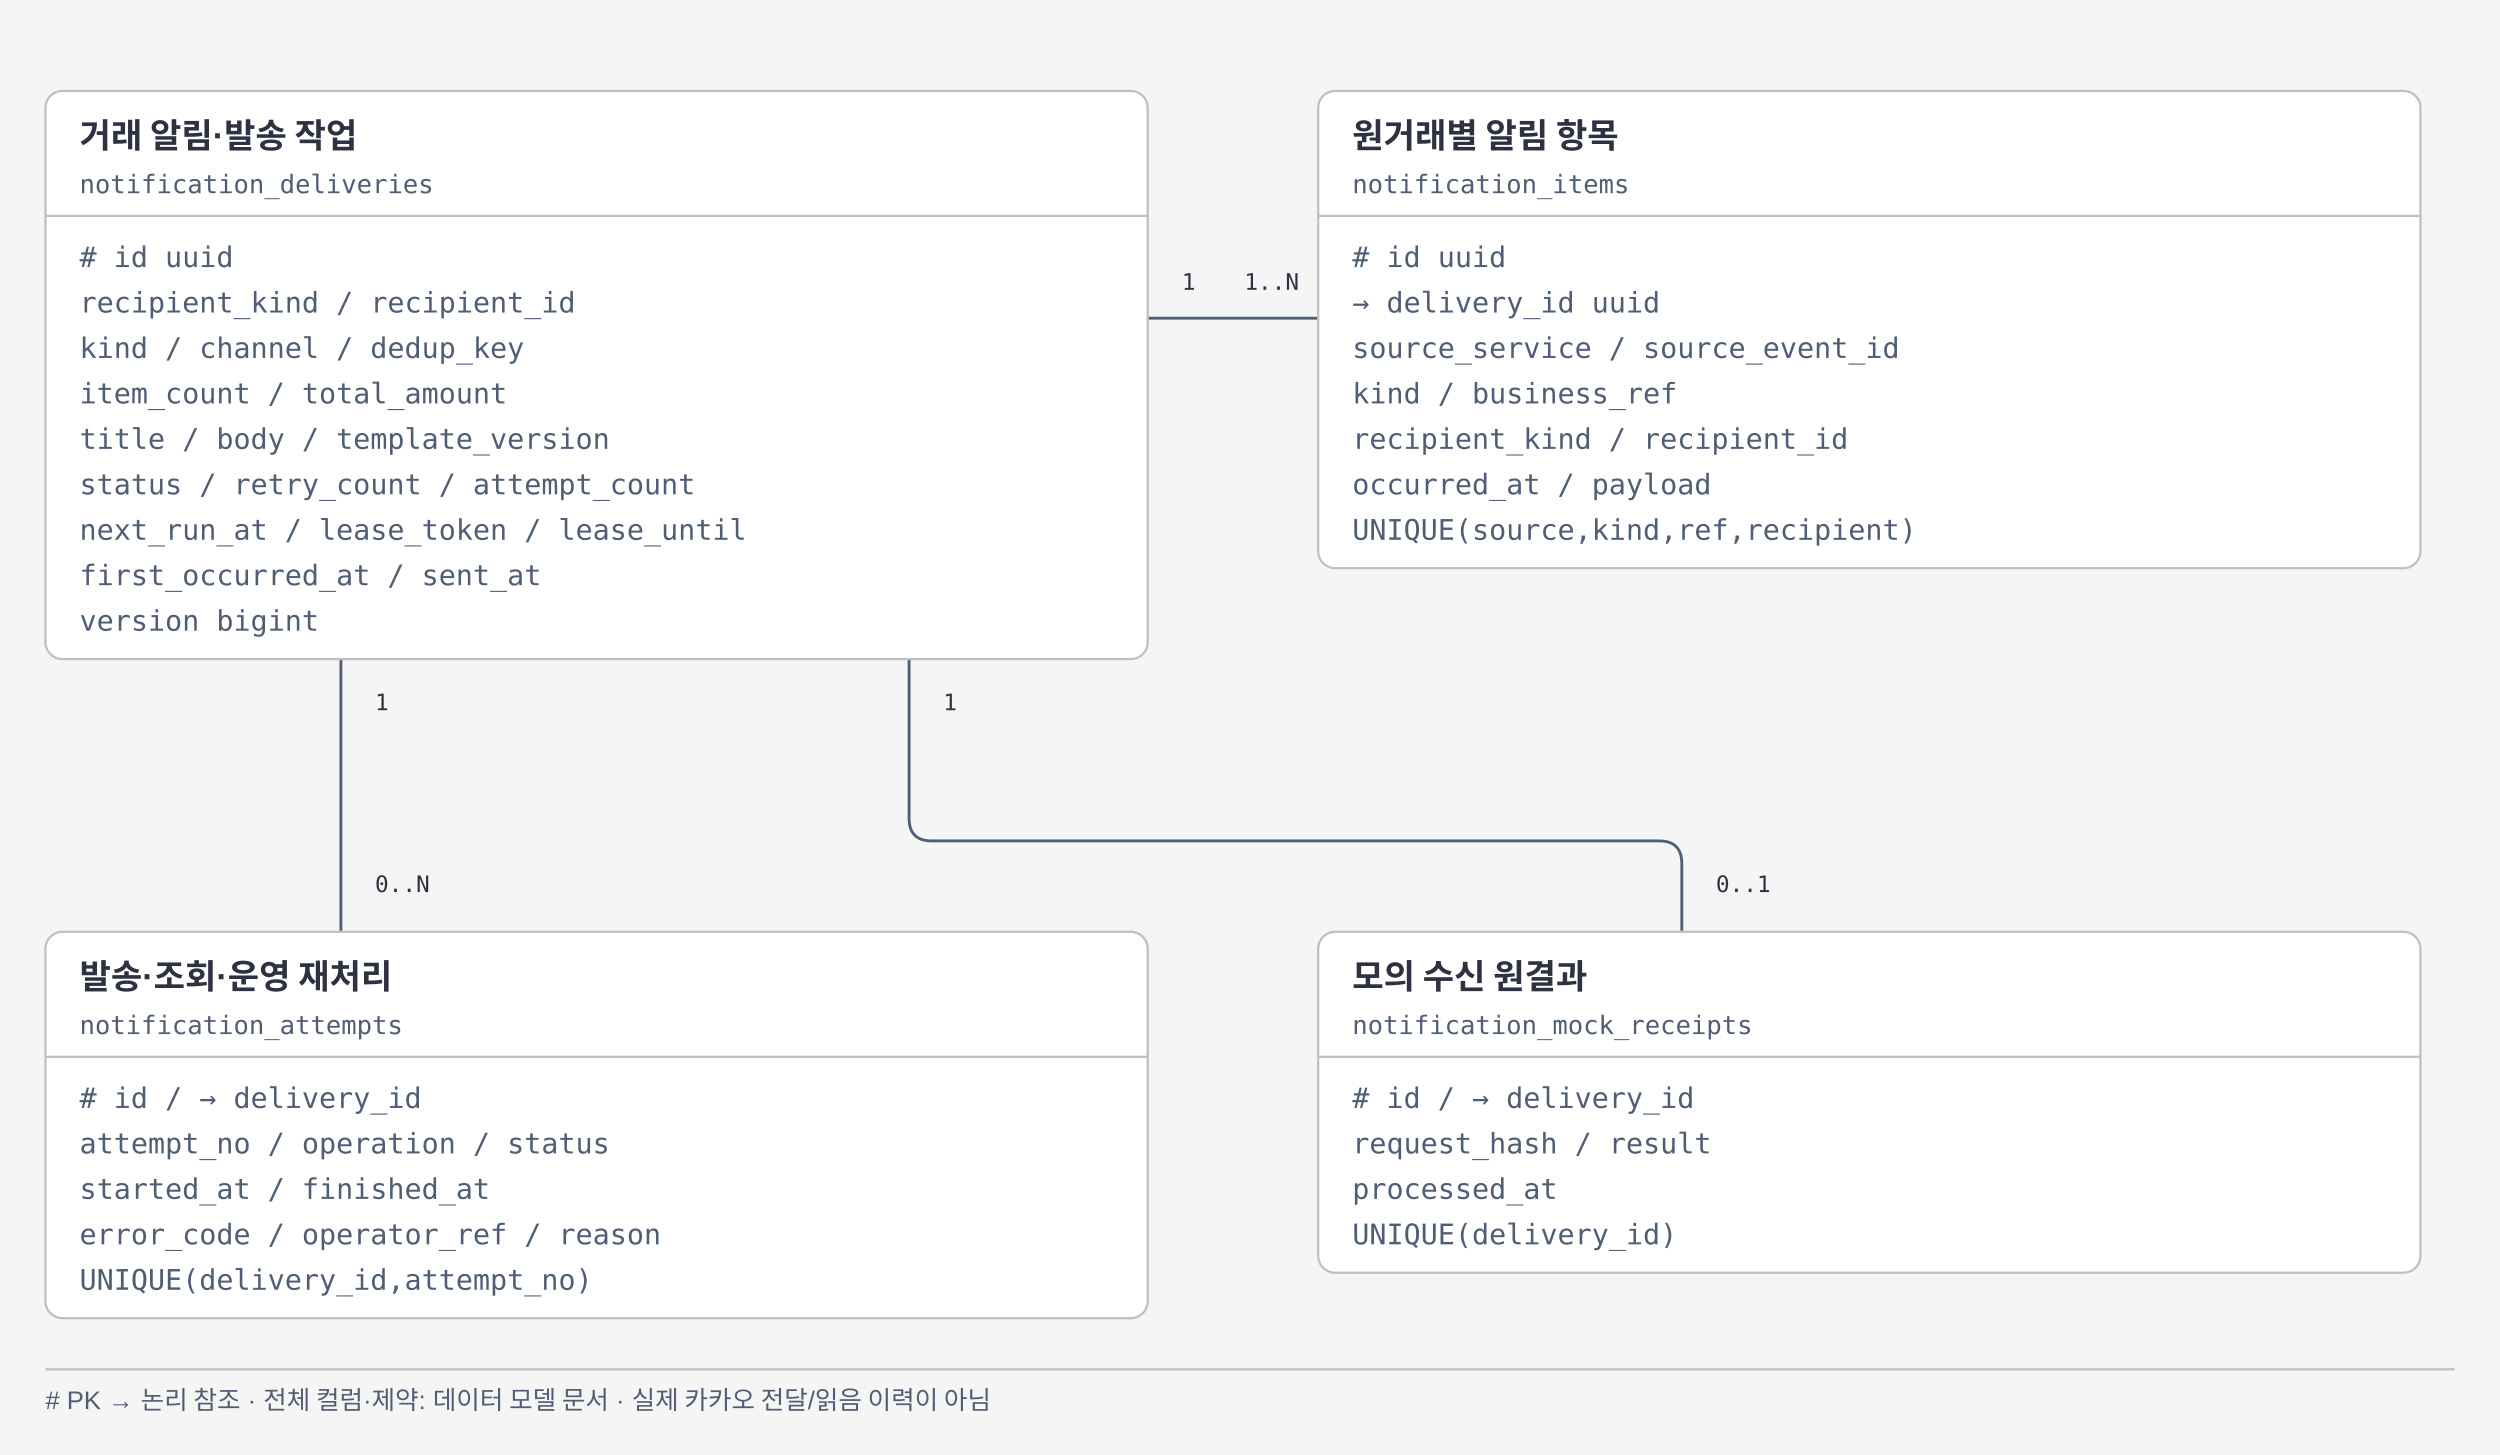
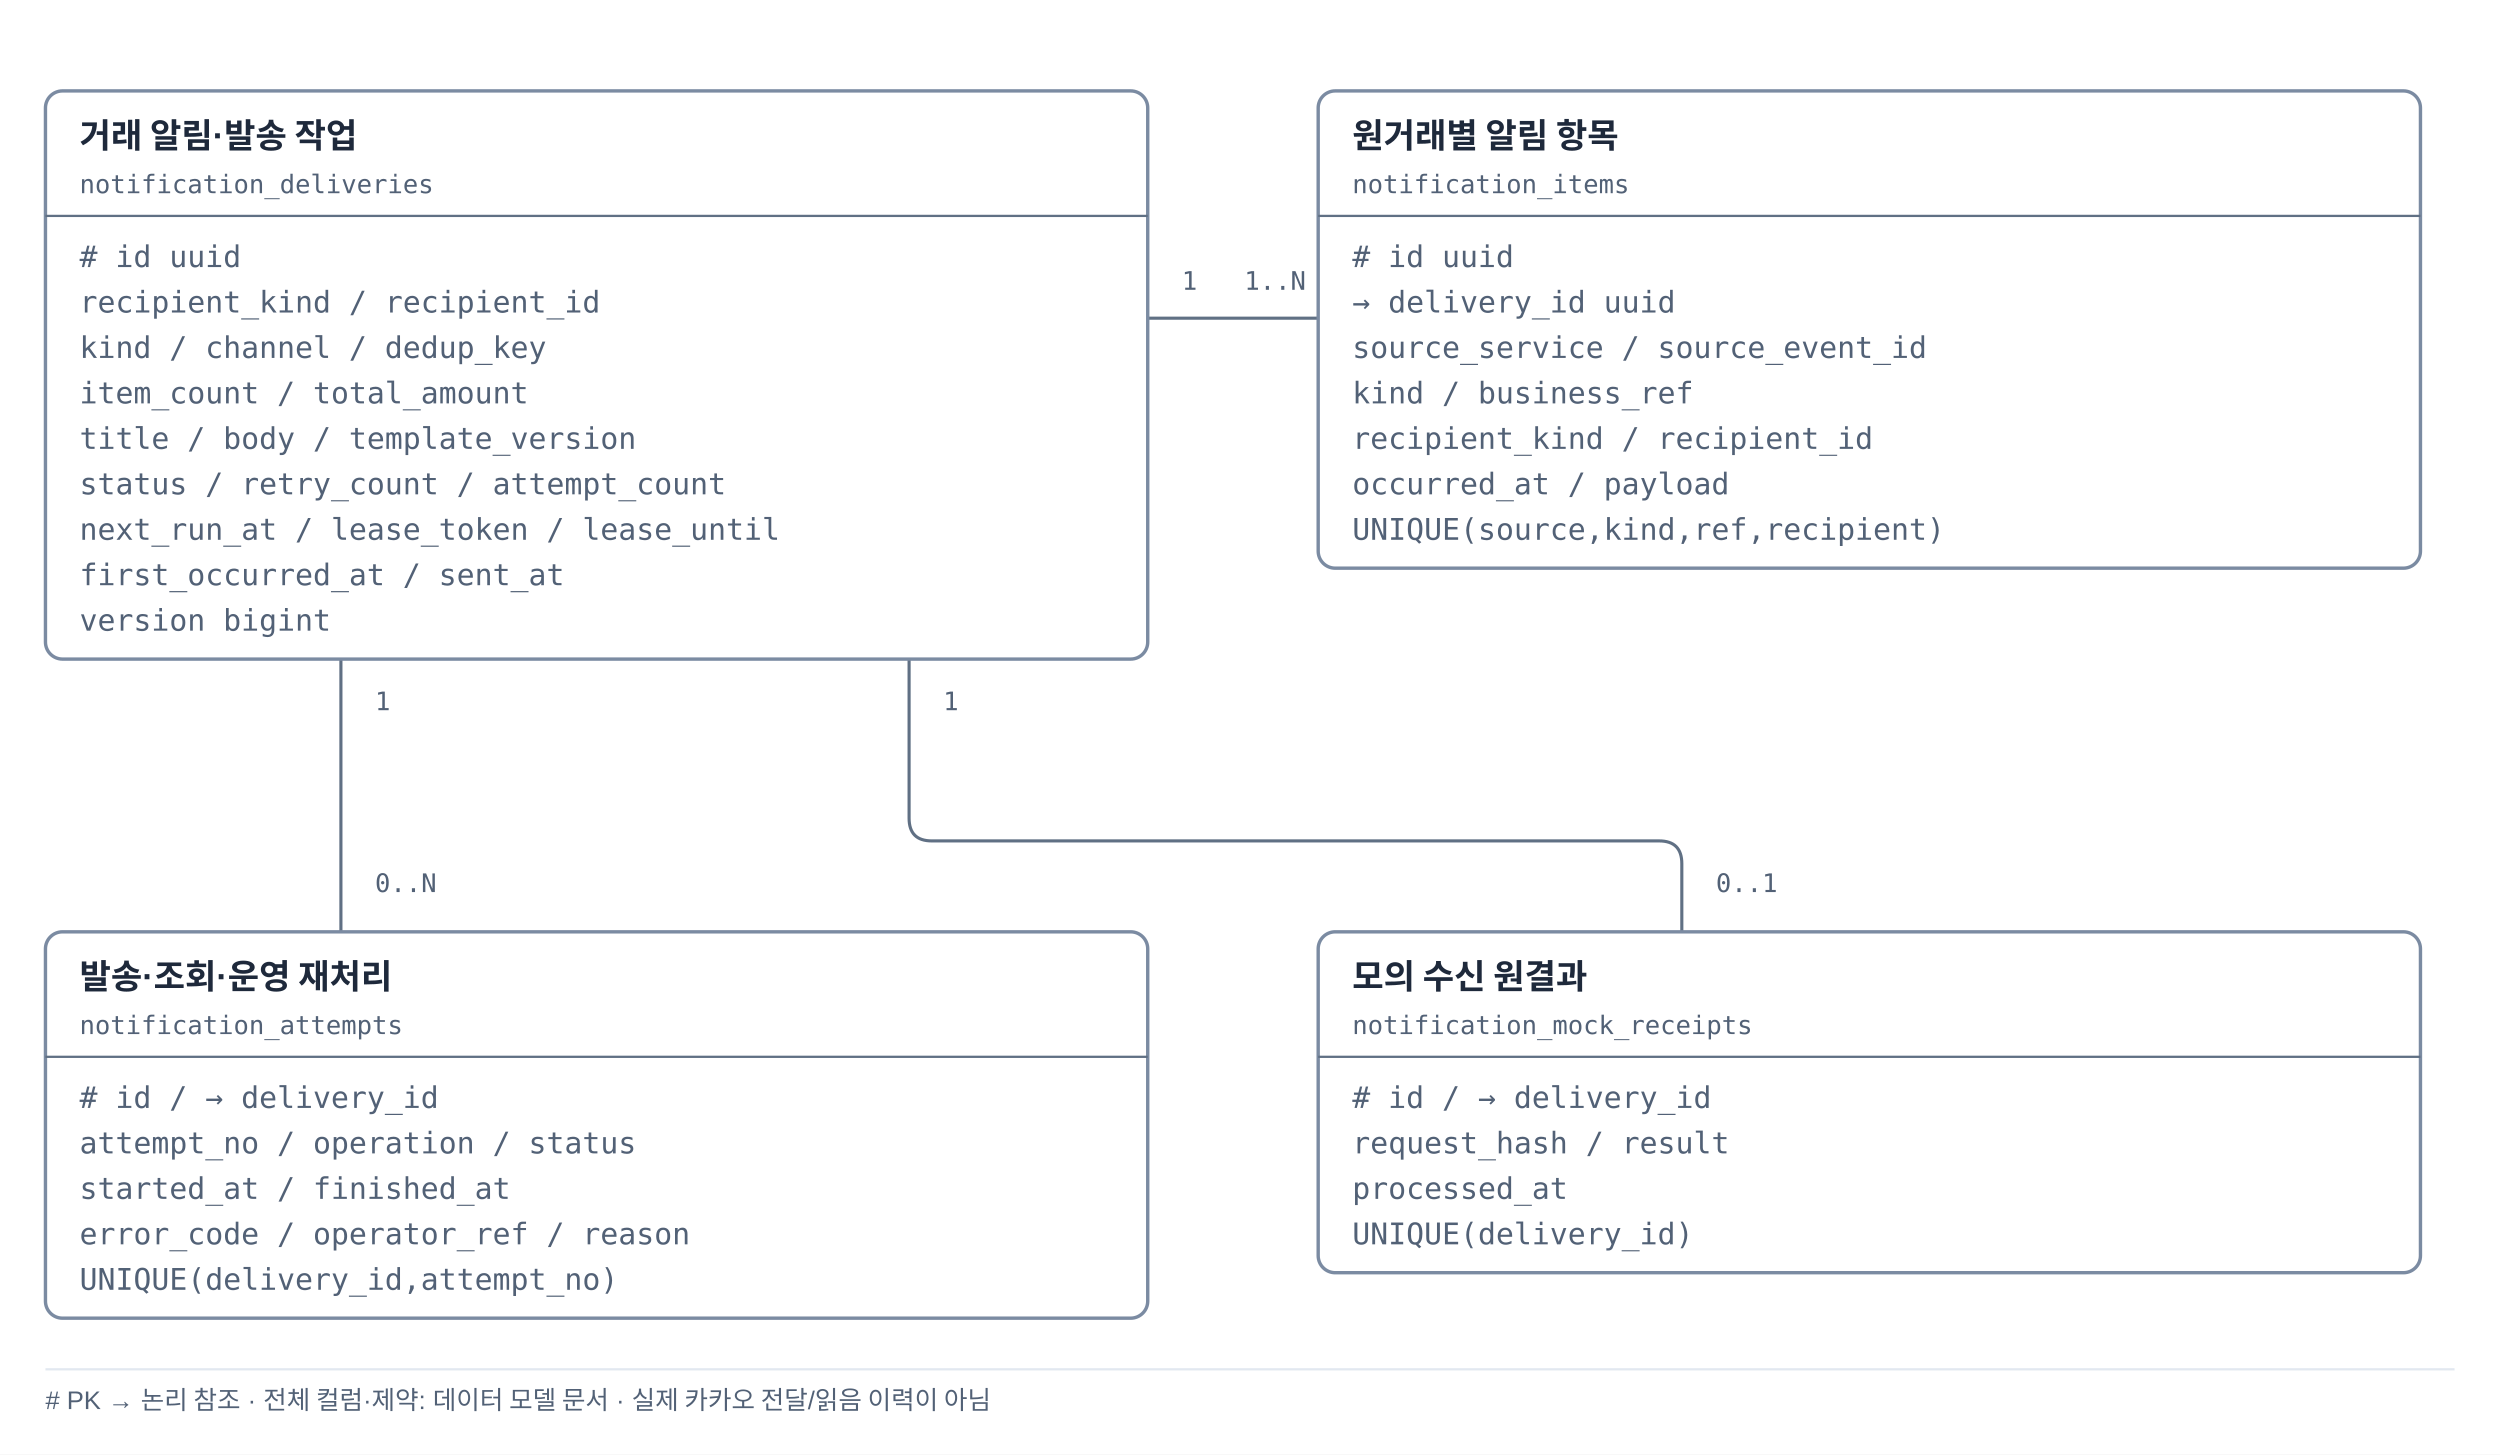
<svg xmlns="http://www.w3.org/2000/svg" width="880" height="512" viewBox="0 0 880 512" role="img" aria-labelledby="title desc">
  <defs>
-     <marker id="arrow" markerWidth="8" markerHeight="6" refX="7" refY="3" orient="auto">
-       <polygon points="0 0, 8 3, 0 6" fill="#4f5d75" />
+     <marker id="arrow" markerWidth="8" markerHeight="6" refX="8" refY="3" orient="auto">
+       <polygon points="0 0, 8 3, 0 6" fill="#607084" />
    </marker>
-     <marker id="arrow-accent" markerWidth="8" markerHeight="6" refX="7" refY="3" orient="auto">
-       <polygon points="0 0, 8 3, 0 6" fill="#eb6c36" />
+     <marker id="arrow-accent" markerWidth="8" markerHeight="6" refX="8" refY="3" orient="auto">
+       <polygon points="0 0, 8 3, 0 6" fill="#607084" />
    </marker>
-     <marker id="arrow-link" markerWidth="8" markerHeight="6" refX="7" refY="3" orient="auto">
-       <polygon points="0 0, 8 3, 0 6" fill="#2e5aa8" />
+     <marker id="arrow-link" markerWidth="8" markerHeight="6" refX="8" refY="3" orient="auto">
+       <polygon points="0 0, 8 3, 0 6" fill="#356b94" />
    </marker>
  </defs>
-   <rect width="880" height="512" fill="#f5f5f5" />
-   <path data-relation="delivery:items" d="M404 112 H464" fill="none" stroke="#4f5d75" stroke-width="1" />
-   <text x="416" y="102" font-family="Geist Mono, SFMono-Regular, monospace" font-size="8" fill="#2d3142" font-weight="400">1</text>
-   <text x="438" y="102" font-family="Geist Mono, SFMono-Regular, monospace" font-size="8" fill="#2d3142" font-weight="400">1..N</text>
-   <path data-relation="delivery:attempts" d="M120 232 V328" fill="none" stroke="#4f5d75" stroke-width="1" />
-   <text x="132" y="250" font-family="Geist Mono, SFMono-Regular, monospace" font-size="8" fill="#2d3142" font-weight="400">1</text>
-   <text x="132" y="314" font-family="Geist Mono, SFMono-Regular, monospace" font-size="8" fill="#2d3142" font-weight="400">0..N</text>
-   <path data-relation="delivery:receipt" d="M320 232 V288 Q320 296 328 296 H584 Q592 296 592 304 V328" fill="none" stroke="#4f5d75" stroke-width="1" />
-   <text x="332" y="250" font-family="Geist Mono, SFMono-Regular, monospace" font-size="8" fill="#2d3142" font-weight="400">1</text>
-   <text x="604" y="314" font-family="Geist Mono, SFMono-Regular, monospace" font-size="8" fill="#2d3142" font-weight="400">0..1</text>
+   <rect width="880" height="512" fill="#ffffff" />
+   <path data-relation="delivery:items" d="M404 112 H464" fill="none" stroke="#607084" stroke-width="1.1" />
+   <text x="416" y="102" font-family="Geist Mono, SFMono-Regular, monospace" font-size="9" fill="#526176" font-weight="400">1</text>
+   <text x="438" y="102" font-family="Geist Mono, SFMono-Regular, monospace" font-size="9" fill="#526176" font-weight="400">1..N</text>
+   <path data-relation="delivery:attempts" d="M120 232 V328" fill="none" stroke="#607084" stroke-width="1.1" />
+   <text x="132" y="250" font-family="Geist Mono, SFMono-Regular, monospace" font-size="9" fill="#526176" font-weight="400">1</text>
+   <text x="132" y="314" font-family="Geist Mono, SFMono-Regular, monospace" font-size="9" fill="#526176" font-weight="400">0..N</text>
+   <path data-relation="delivery:receipt" d="M320 232 V288 Q320 296 328 296 H584 Q592 296 592 304 V328" fill="none" stroke="#607084" stroke-width="1.1" />
+   <text x="332" y="250" font-family="Geist Mono, SFMono-Regular, monospace" font-size="9" fill="#526176" font-weight="400">1</text>
+   <text x="604" y="314" font-family="Geist Mono, SFMono-Regular, monospace" font-size="9" fill="#526176" font-weight="400">0..1</text>
  <g data-entity="notification_deliveries" data-box="16,32,388,200">
-     <rect x="16" y="32" width="388" height="200" rx="6" fill="#fff" stroke="#bfc0c0" stroke-width="0.8" />
-     <text x="28" y="52" font-family="Geist, Arial, Apple SD Gothic Neo, sans-serif" font-size="12" fill="#2d3142" font-weight="600">거래 알림·발송 작업</text>
-     <text x="28" y="68" font-family="Geist Mono, SFMono-Regular, monospace" font-size="9" fill="#4f5d75" font-weight="400">notification_deliveries</text>
-     <line x1="16" y1="76" x2="404" y2="76" stroke="#bfc0c0" stroke-width="0.8" />
-     <text x="28" y="94" font-family="Geist Mono, SFMono-Regular, monospace" font-size="10" fill="#4f5d75" font-weight="400"># id uuid</text>
-     <text x="28" y="110" font-family="Geist Mono, SFMono-Regular, monospace" font-size="10" fill="#4f5d75" font-weight="400">recipient_kind / recipient_id</text>
-     <text x="28" y="126" font-family="Geist Mono, SFMono-Regular, monospace" font-size="10" fill="#4f5d75" font-weight="400">kind / channel / dedup_key</text>
-     <text x="28" y="142" font-family="Geist Mono, SFMono-Regular, monospace" font-size="10" fill="#4f5d75" font-weight="400">item_count / total_amount</text>
-     <text x="28" y="158" font-family="Geist Mono, SFMono-Regular, monospace" font-size="10" fill="#4f5d75" font-weight="400">title / body / template_version</text>
-     <text x="28" y="174" font-family="Geist Mono, SFMono-Regular, monospace" font-size="10" fill="#4f5d75" font-weight="400">status / retry_count / attempt_count</text>
-     <text x="28" y="190" font-family="Geist Mono, SFMono-Regular, monospace" font-size="10" fill="#4f5d75" font-weight="400">next_run_at / lease_token / lease_until</text>
-     <text x="28" y="206" font-family="Geist Mono, SFMono-Regular, monospace" font-size="10" fill="#4f5d75" font-weight="400">first_occurred_at / sent_at</text>
-     <text x="28" y="222" font-family="Geist Mono, SFMono-Regular, monospace" font-size="10" fill="#4f5d75" font-weight="400">version bigint</text>
+     <rect x="16" y="32" width="388" height="200" rx="6" fill="#ffffff" stroke="#7b8ba2" stroke-width="1.2" />
+     <text x="28" y="52" font-family="Geist, Arial, Apple SD Gothic Neo, sans-serif" font-size="12" fill="#1e293b" font-weight="600">거래 알림·발송 작업</text>
+     <text x="28" y="68" font-family="Geist Mono, SFMono-Regular, monospace" font-size="9" fill="#526176" font-weight="400">notification_deliveries</text>
+     <line x1="16" y1="76" x2="404" y2="76" stroke="#607084" stroke-width="0.8" />
+     <text x="28" y="94" font-family="Geist Mono, SFMono-Regular, monospace" font-size="10.5" fill="#526176" font-weight="400"># id uuid</text>
+     <text x="28" y="110" font-family="Geist Mono, SFMono-Regular, monospace" font-size="10.5" fill="#526176" font-weight="400">recipient_kind / recipient_id</text>
+     <text x="28" y="126" font-family="Geist Mono, SFMono-Regular, monospace" font-size="10.5" fill="#526176" font-weight="400">kind / channel / dedup_key</text>
+     <text x="28" y="142" font-family="Geist Mono, SFMono-Regular, monospace" font-size="10.5" fill="#526176" font-weight="400">item_count / total_amount</text>
+     <text x="28" y="158" font-family="Geist Mono, SFMono-Regular, monospace" font-size="10.5" fill="#526176" font-weight="400">title / body / template_version</text>
+     <text x="28" y="174" font-family="Geist Mono, SFMono-Regular, monospace" font-size="10.5" fill="#526176" font-weight="400">status / retry_count / attempt_count</text>
+     <text x="28" y="190" font-family="Geist Mono, SFMono-Regular, monospace" font-size="10.5" fill="#526176" font-weight="400">next_run_at / lease_token / lease_until</text>
+     <text x="28" y="206" font-family="Geist Mono, SFMono-Regular, monospace" font-size="10.5" fill="#526176" font-weight="400">first_occurred_at / sent_at</text>
+     <text x="28" y="222" font-family="Geist Mono, SFMono-Regular, monospace" font-size="10.5" fill="#526176" font-weight="400">version bigint</text>
  </g>
  <g data-entity="notification_items" data-box="464,32,388,168">
-     <rect x="464" y="32" width="388" height="168" rx="6" fill="#fff" stroke="#bfc0c0" stroke-width="0.8" />
-     <text x="476" y="52" font-family="Geist, Arial, Apple SD Gothic Neo, sans-serif" font-size="12" fill="#2d3142" font-weight="600">원거래별 알림 항목</text>
-     <text x="476" y="68" font-family="Geist Mono, SFMono-Regular, monospace" font-size="9" fill="#4f5d75" font-weight="400">notification_items</text>
-     <line x1="464" y1="76" x2="852" y2="76" stroke="#bfc0c0" stroke-width="0.8" />
-     <text x="476" y="94" font-family="Geist Mono, SFMono-Regular, monospace" font-size="10" fill="#4f5d75" font-weight="400"># id uuid</text>
-     <text x="476" y="110" font-family="Geist Mono, SFMono-Regular, monospace" font-size="10" fill="#4f5d75" font-weight="400">→ delivery_id uuid</text>
-     <text x="476" y="126" font-family="Geist Mono, SFMono-Regular, monospace" font-size="10" fill="#4f5d75" font-weight="400">source_service / source_event_id</text>
-     <text x="476" y="142" font-family="Geist Mono, SFMono-Regular, monospace" font-size="10" fill="#4f5d75" font-weight="400">kind / business_ref</text>
-     <text x="476" y="158" font-family="Geist Mono, SFMono-Regular, monospace" font-size="10" fill="#4f5d75" font-weight="400">recipient_kind / recipient_id</text>
-     <text x="476" y="174" font-family="Geist Mono, SFMono-Regular, monospace" font-size="10" fill="#4f5d75" font-weight="400">occurred_at / payload</text>
-     <text x="476" y="190" font-family="Geist Mono, SFMono-Regular, monospace" font-size="10" fill="#4f5d75" font-weight="400">UNIQUE(source,kind,ref,recipient)</text>
+     <rect x="464" y="32" width="388" height="168" rx="6" fill="#ffffff" stroke="#7b8ba2" stroke-width="1.2" />
+     <text x="476" y="52" font-family="Geist, Arial, Apple SD Gothic Neo, sans-serif" font-size="12" fill="#1e293b" font-weight="600">원거래별 알림 항목</text>
+     <text x="476" y="68" font-family="Geist Mono, SFMono-Regular, monospace" font-size="9" fill="#526176" font-weight="400">notification_items</text>
+     <line x1="464" y1="76" x2="852" y2="76" stroke="#607084" stroke-width="0.8" />
+     <text x="476" y="94" font-family="Geist Mono, SFMono-Regular, monospace" font-size="10.5" fill="#526176" font-weight="400"># id uuid</text>
+     <text x="476" y="110" font-family="Geist Mono, SFMono-Regular, monospace" font-size="10.5" fill="#526176" font-weight="400">→ delivery_id uuid</text>
+     <text x="476" y="126" font-family="Geist Mono, SFMono-Regular, monospace" font-size="10.5" fill="#526176" font-weight="400">source_service / source_event_id</text>
+     <text x="476" y="142" font-family="Geist Mono, SFMono-Regular, monospace" font-size="10.5" fill="#526176" font-weight="400">kind / business_ref</text>
+     <text x="476" y="158" font-family="Geist Mono, SFMono-Regular, monospace" font-size="10.5" fill="#526176" font-weight="400">recipient_kind / recipient_id</text>
+     <text x="476" y="174" font-family="Geist Mono, SFMono-Regular, monospace" font-size="10.5" fill="#526176" font-weight="400">occurred_at / payload</text>
+     <text x="476" y="190" font-family="Geist Mono, SFMono-Regular, monospace" font-size="10.5" fill="#526176" font-weight="400">UNIQUE(source,kind,ref,recipient)</text>
  </g>
  <g data-entity="notification_attempts" data-box="16,328,388,136">
-     <rect x="16" y="328" width="388" height="136" rx="6" fill="#fff" stroke="#bfc0c0" stroke-width="0.8" />
-     <text x="28" y="348" font-family="Geist, Arial, Apple SD Gothic Neo, sans-serif" font-size="12" fill="#2d3142" font-weight="600">발송·조회·운영 재처리</text>
-     <text x="28" y="364" font-family="Geist Mono, SFMono-Regular, monospace" font-size="9" fill="#4f5d75" font-weight="400">notification_attempts</text>
-     <line x1="16" y1="372" x2="404" y2="372" stroke="#bfc0c0" stroke-width="0.8" />
-     <text x="28" y="390" font-family="Geist Mono, SFMono-Regular, monospace" font-size="10" fill="#4f5d75" font-weight="400"># id / → delivery_id</text>
-     <text x="28" y="406" font-family="Geist Mono, SFMono-Regular, monospace" font-size="10" fill="#4f5d75" font-weight="400">attempt_no / operation / status</text>
-     <text x="28" y="422" font-family="Geist Mono, SFMono-Regular, monospace" font-size="10" fill="#4f5d75" font-weight="400">started_at / finished_at</text>
-     <text x="28" y="438" font-family="Geist Mono, SFMono-Regular, monospace" font-size="10" fill="#4f5d75" font-weight="400">error_code / operator_ref / reason</text>
-     <text x="28" y="454" font-family="Geist Mono, SFMono-Regular, monospace" font-size="10" fill="#4f5d75" font-weight="400">UNIQUE(delivery_id,attempt_no)</text>
+     <rect x="16" y="328" width="388" height="136" rx="6" fill="#ffffff" stroke="#7b8ba2" stroke-width="1.2" />
+     <text x="28" y="348" font-family="Geist, Arial, Apple SD Gothic Neo, sans-serif" font-size="12" fill="#1e293b" font-weight="600">발송·조회·운영 재처리</text>
+     <text x="28" y="364" font-family="Geist Mono, SFMono-Regular, monospace" font-size="9" fill="#526176" font-weight="400">notification_attempts</text>
+     <line x1="16" y1="372" x2="404" y2="372" stroke="#607084" stroke-width="0.8" />
+     <text x="28" y="390" font-family="Geist Mono, SFMono-Regular, monospace" font-size="10.5" fill="#526176" font-weight="400"># id / → delivery_id</text>
+     <text x="28" y="406" font-family="Geist Mono, SFMono-Regular, monospace" font-size="10.5" fill="#526176" font-weight="400">attempt_no / operation / status</text>
+     <text x="28" y="422" font-family="Geist Mono, SFMono-Regular, monospace" font-size="10.5" fill="#526176" font-weight="400">started_at / finished_at</text>
+     <text x="28" y="438" font-family="Geist Mono, SFMono-Regular, monospace" font-size="10.5" fill="#526176" font-weight="400">error_code / operator_ref / reason</text>
+     <text x="28" y="454" font-family="Geist Mono, SFMono-Regular, monospace" font-size="10.5" fill="#526176" font-weight="400">UNIQUE(delivery_id,attempt_no)</text>
  </g>
  <g data-entity="notification_mock_receipts" data-box="464,328,388,120">
-     <rect x="464" y="328" width="388" height="120" rx="6" fill="#fff" stroke="#bfc0c0" stroke-width="0.8" />
-     <text x="476" y="348" font-family="Geist, Arial, Apple SD Gothic Neo, sans-serif" font-size="12" fill="#2d3142" font-weight="600">모의 수신 원결과</text>
-     <text x="476" y="364" font-family="Geist Mono, SFMono-Regular, monospace" font-size="9" fill="#4f5d75" font-weight="400">notification_mock_receipts</text>
-     <line x1="464" y1="372" x2="852" y2="372" stroke="#bfc0c0" stroke-width="0.8" />
-     <text x="476" y="390" font-family="Geist Mono, SFMono-Regular, monospace" font-size="10" fill="#4f5d75" font-weight="400"># id / → delivery_id</text>
-     <text x="476" y="406" font-family="Geist Mono, SFMono-Regular, monospace" font-size="10" fill="#4f5d75" font-weight="400">request_hash / result</text>
-     <text x="476" y="422" font-family="Geist Mono, SFMono-Regular, monospace" font-size="10" fill="#4f5d75" font-weight="400">processed_at</text>
-     <text x="476" y="438" font-family="Geist Mono, SFMono-Regular, monospace" font-size="10" fill="#4f5d75" font-weight="400">UNIQUE(delivery_id)</text>
+     <rect x="464" y="328" width="388" height="120" rx="6" fill="#ffffff" stroke="#7b8ba2" stroke-width="1.2" />
+     <text x="476" y="348" font-family="Geist, Arial, Apple SD Gothic Neo, sans-serif" font-size="12" fill="#1e293b" font-weight="600">모의 수신 원결과</text>
+     <text x="476" y="364" font-family="Geist Mono, SFMono-Regular, monospace" font-size="9" fill="#526176" font-weight="400">notification_mock_receipts</text>
+     <line x1="464" y1="372" x2="852" y2="372" stroke="#607084" stroke-width="0.8" />
+     <text x="476" y="390" font-family="Geist Mono, SFMono-Regular, monospace" font-size="10.5" fill="#526176" font-weight="400"># id / → delivery_id</text>
+     <text x="476" y="406" font-family="Geist Mono, SFMono-Regular, monospace" font-size="10.5" fill="#526176" font-weight="400">request_hash / result</text>
+     <text x="476" y="422" font-family="Geist Mono, SFMono-Regular, monospace" font-size="10.5" fill="#526176" font-weight="400">processed_at</text>
+     <text x="476" y="438" font-family="Geist Mono, SFMono-Regular, monospace" font-size="10.5" fill="#526176" font-weight="400">UNIQUE(delivery_id)</text>
  </g>
-   <line x1="16" y1="482" x2="864" y2="482" stroke="#bfc0c0" stroke-width="0.8" />
-   <text x="16" y="496" font-family="Geist, Arial, Apple SD Gothic Neo, sans-serif" font-size="9" fill="#4f5d75" font-weight="400"># PK   → 논리 참조   ·   전체 컬럼·제약: 데이터 모델 문서   ·   실제 카카오 전달/읽음 이력이 아님</text>
+   <line x1="16" y1="482" x2="864" y2="482" stroke="#e2e8f0" stroke-width="0.8" />
+   <text x="16" y="496" font-family="Geist, Arial, Apple SD Gothic Neo, sans-serif" font-size="9" fill="#526176" font-weight="400"># PK   → 논리 참조   ·   전체 컬럼·제약: 데이터 모델 문서   ·   실제 카카오 전달/읽음 이력이 아님</text>
</svg>
